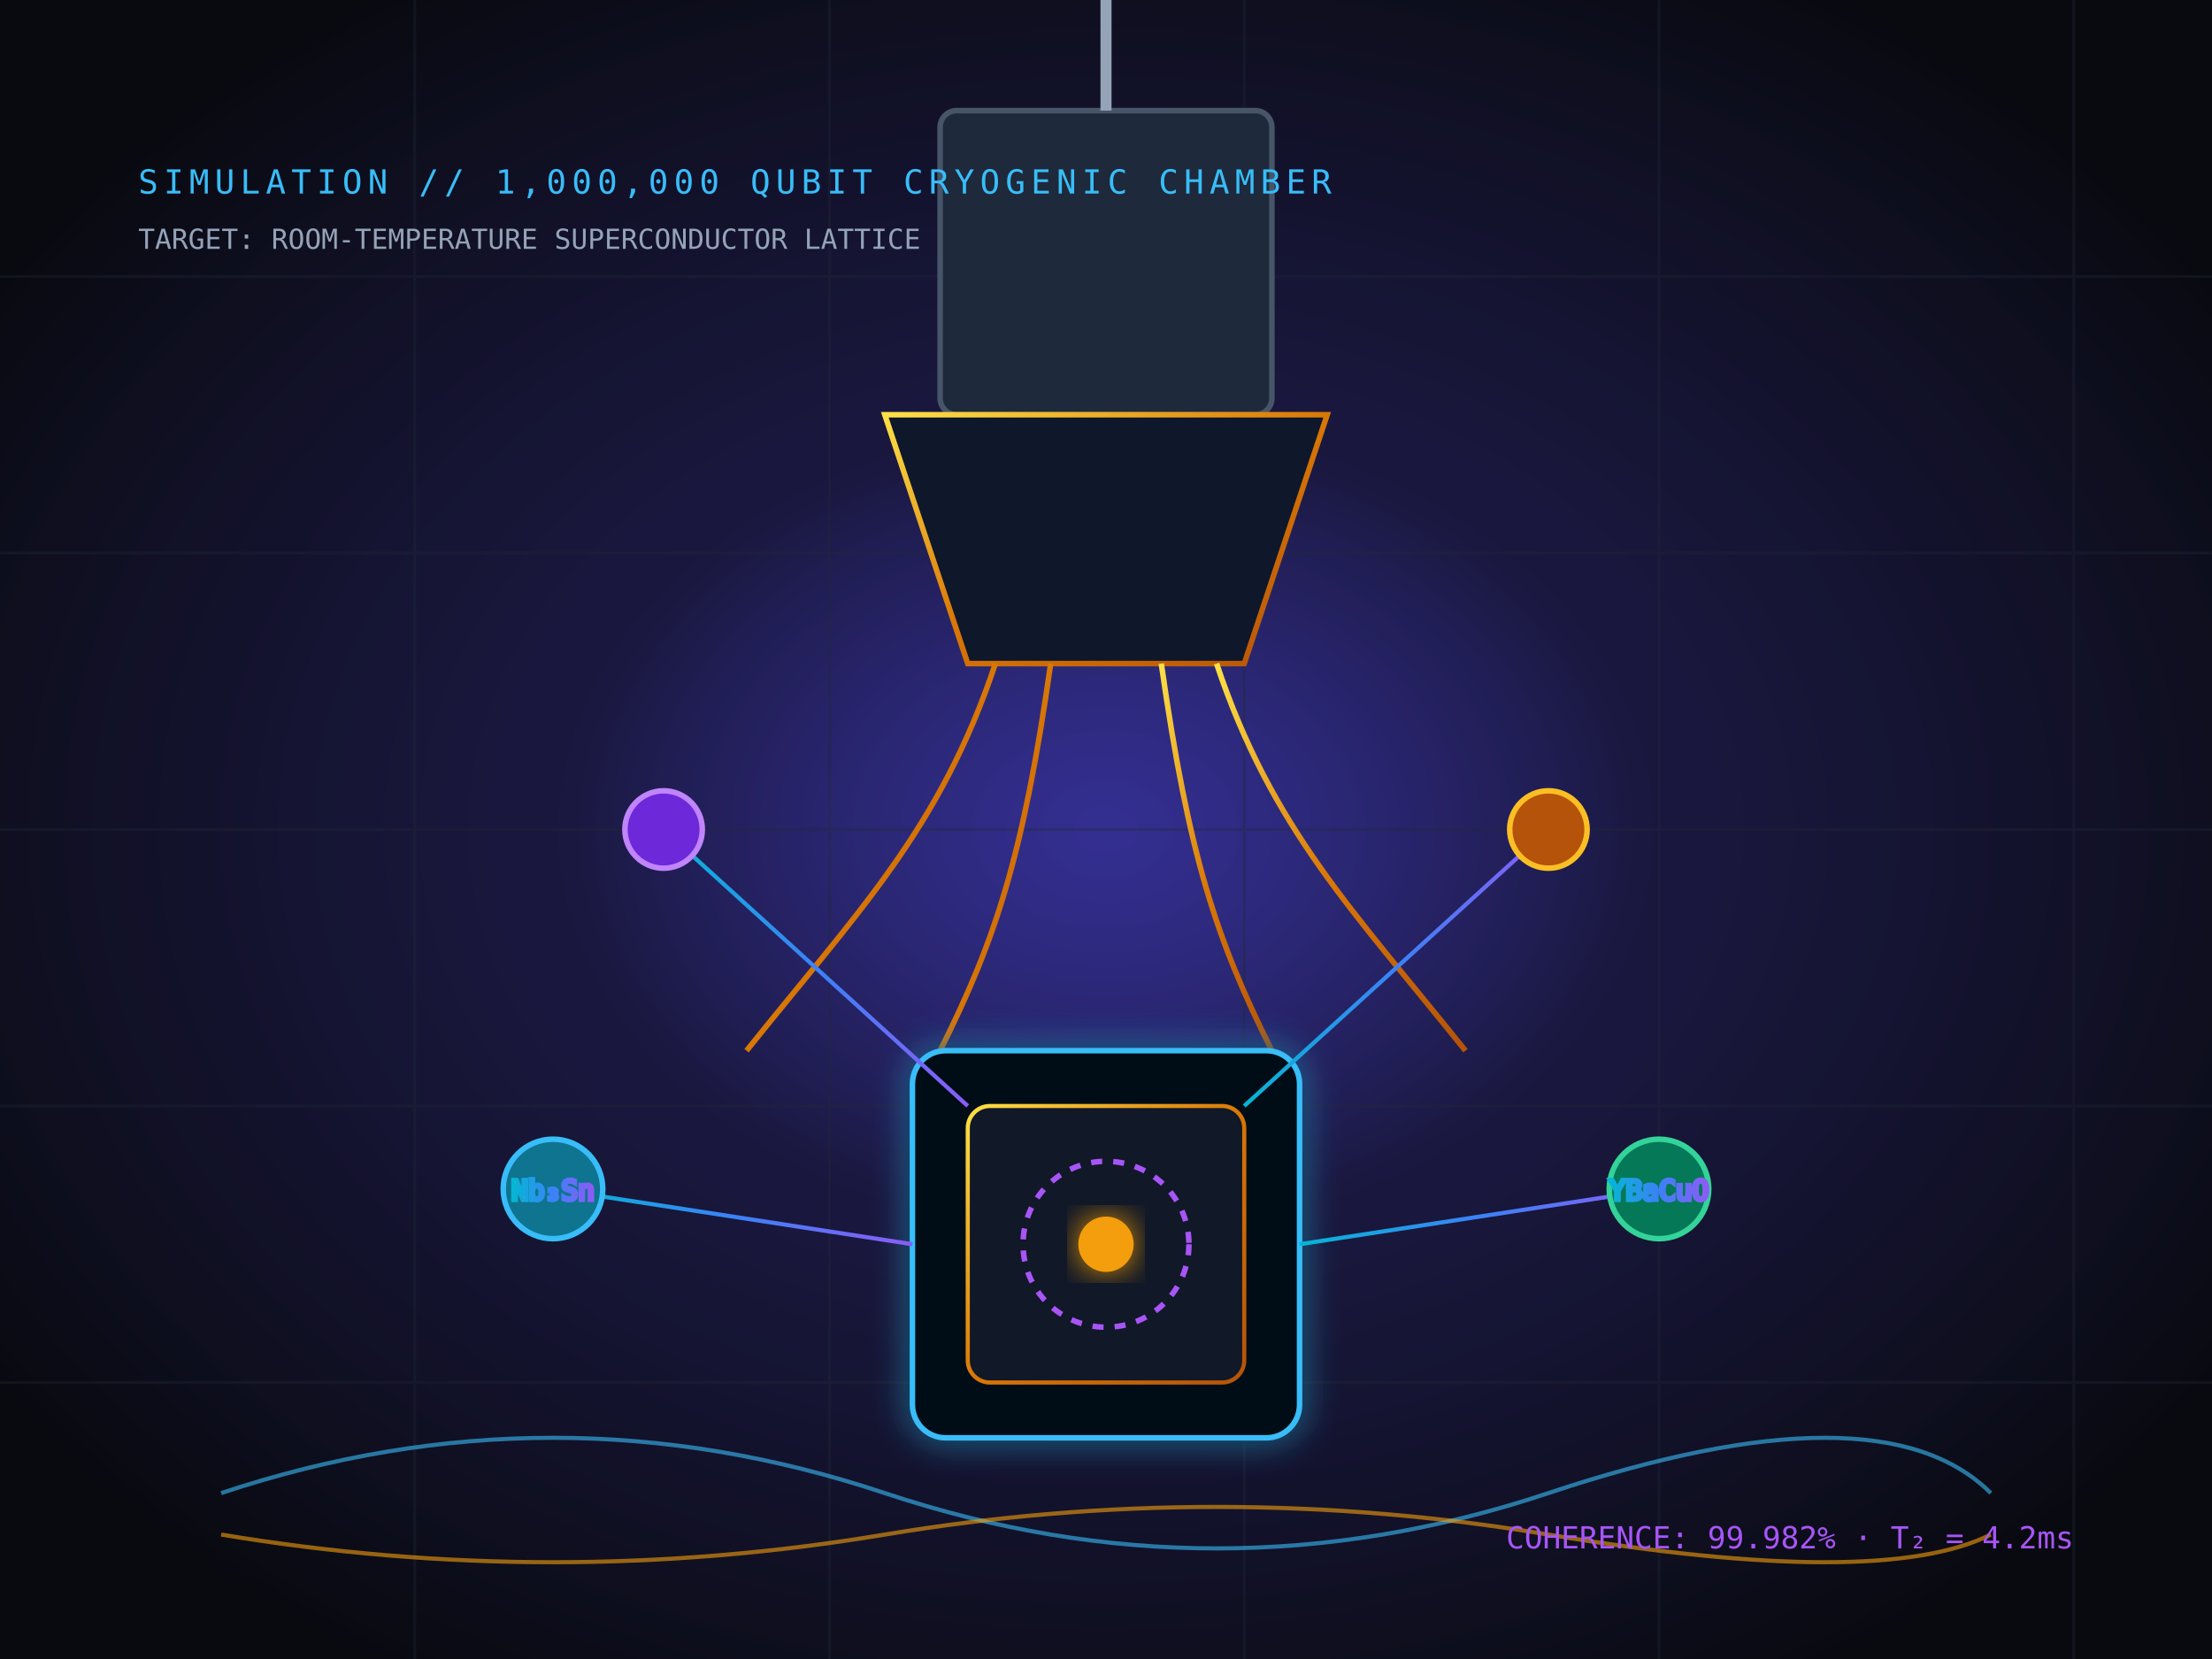
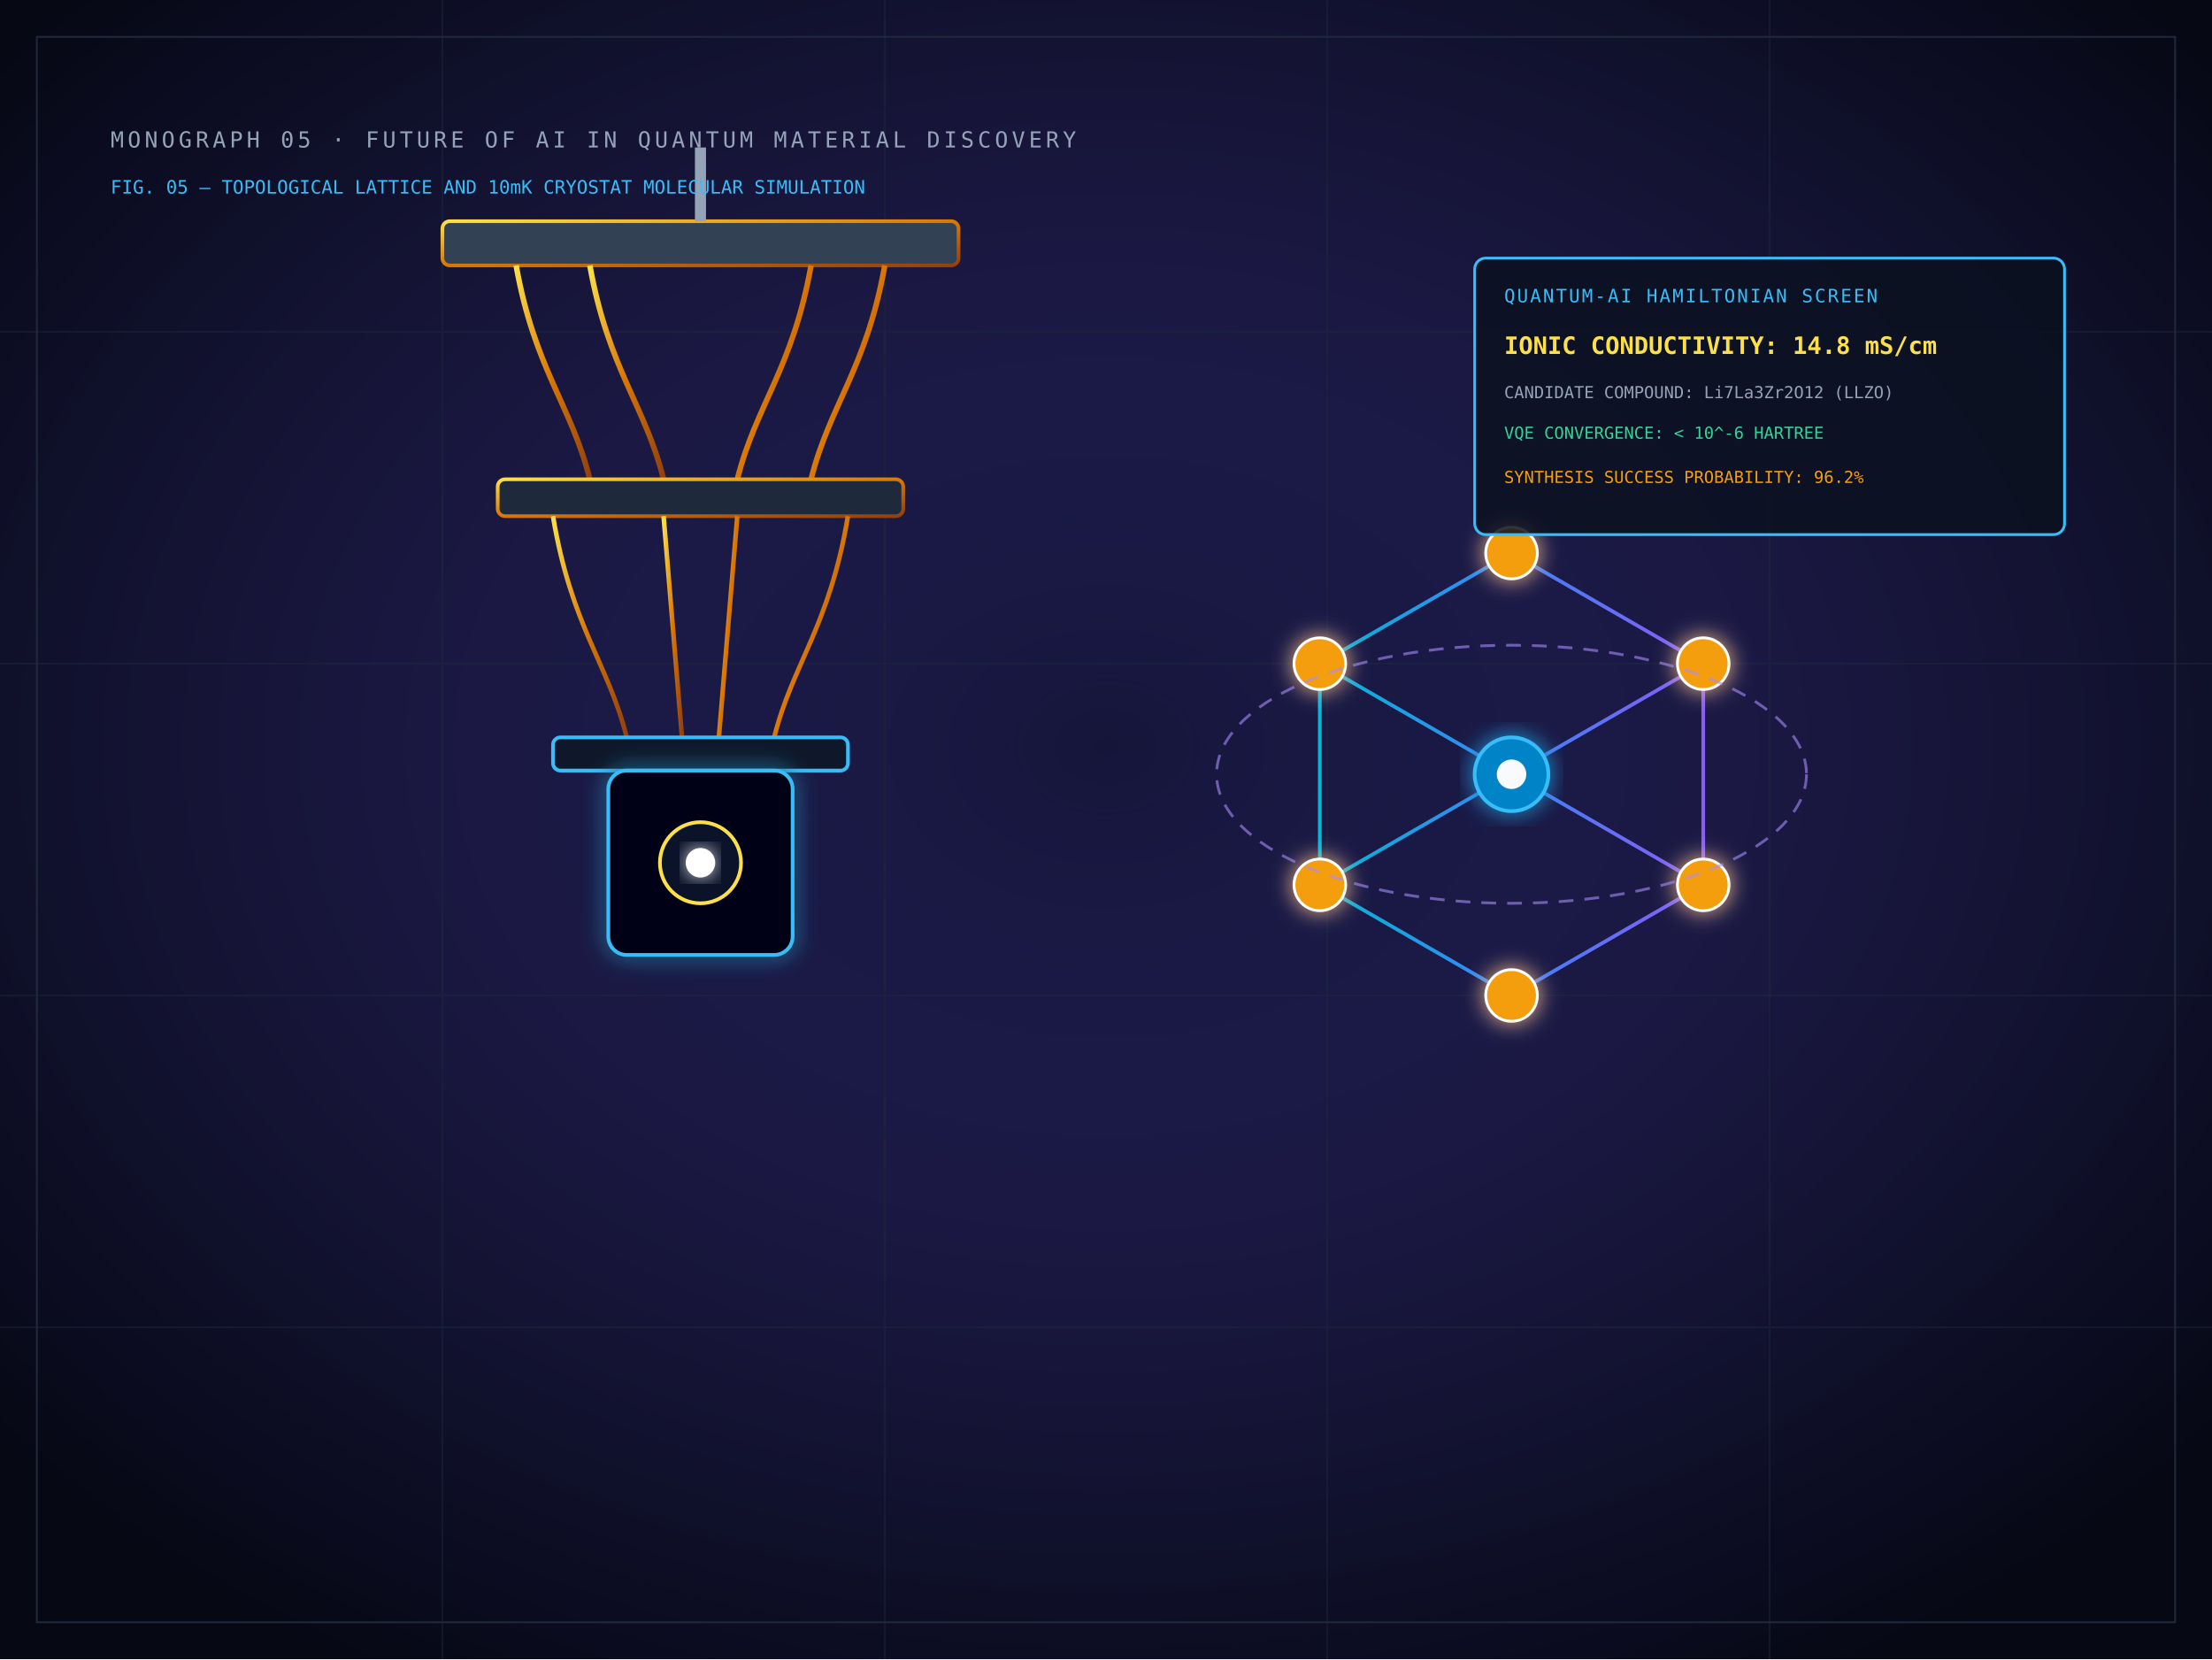
- <svg xmlns="http://www.w3.org/2000/svg" viewBox="0 0 800 600" width="800" height="600" preserveAspectRatio="xMidYMid slice">
+ <svg xmlns="http://www.w3.org/2000/svg" viewBox="0 0 1200 900" width="1200" height="900" preserveAspectRatio="xMidYMid slice">
  <defs>
-     <radialGradient id="qGlow" cx="50%" cy="50%" r="60%">
-       <stop offset="0%" stop-color="#4F46E5" stop-opacity="0.6" />
-       <stop offset="40%" stop-color="#1E1B4B" stop-opacity="0.8" />
-       <stop offset="100%" stop-color="#090A10" stop-opacity="1" />
+     <radialGradient id="qAtmosphere" cx="50%" cy="45%" r="65%">
+       <stop offset="0%" stop-color="#312E81" stop-opacity="0.35" />
+       <stop offset="45%" stop-color="#1E1B4B" stop-opacity="0.85" />
+       <stop offset="100%" stop-color="#060814" stop-opacity="1" />
    </radialGradient>
-     <linearGradient id="goldBeam" x1="0%" y1="0%" x2="100%" y2="100%">
+     <linearGradient id="goldChandelier" x1="0%" y1="0%" x2="100%" y2="100%">
      <stop offset="0%" stop-color="#FDE047" />
      <stop offset="50%" stop-color="#D97706" />
-       <stop offset="100%" stop-color="#B45309" />
+       <stop offset="100%" stop-color="#92400E" />
    </linearGradient>
-     <linearGradient id="cyanLattice" x1="0%" y1="0%" x2="100%" y2="0%">
+     <linearGradient id="crystalLattice" x1="0%" y1="0%" x2="100%" y2="0%">
      <stop offset="0%" stop-color="#06B6D4" />
      <stop offset="50%" stop-color="#3B82F6" />
      <stop offset="100%" stop-color="#8B5CF6" />
    </linearGradient>
    <filter id="qBloom" x="-20%" y="-20%" width="140%" height="140%">
      <feGaussianBlur stdDeviation="6" result="blur" />
      <feMerge>
        <feMergeNode in="blur" />
        <feMergeNode in="SourceGraphic" />
      </feMerge>
    </filter>
  </defs>
-   <rect width="800" height="600" fill="#0A0C14" />
-   <rect width="800" height="600" fill="url(#qGlow)" />
-   <g stroke="#1F2937" stroke-width="1" opacity="0.35">
-     <line x1="0" y1="100" x2="800" y2="100" />
-     <line x1="0" y1="200" x2="800" y2="200" />
-     <line x1="0" y1="300" x2="800" y2="300" />
-     <line x1="0" y1="400" x2="800" y2="400" />
-     <line x1="0" y1="500" x2="800" y2="500" />
-     <line x1="150" y1="0" x2="150" y2="600" />
-     <line x1="300" y1="0" x2="300" y2="600" />
-     <line x1="450" y1="0" x2="450" y2="600" />
-     <line x1="600" y1="0" x2="600" y2="600" />
-     <line x1="750" y1="0" x2="750" y2="600" />
+   <rect width="1200" height="900" fill="#060814" />
+   <rect width="1200" height="900" fill="url(#qAtmosphere)" />
+   <g stroke="#1E293B" stroke-width="1" opacity="0.45">
+     <line x1="0" y1="180" x2="1200" y2="180" />
+     <line x1="0" y1="360" x2="1200" y2="360" />
+     <line x1="0" y1="540" x2="1200" y2="540" />
+     <line x1="0" y1="720" x2="1200" y2="720" />
+     <line x1="240" y1="0" x2="240" y2="900" />
+     <line x1="480" y1="0" x2="480" y2="900" />
+     <line x1="720" y1="0" x2="720" y2="900" />
+     <line x1="960" y1="0" x2="960" y2="900" />
  </g>
-   <rect x="340" y="40" width="120" height="110" rx="6" fill="#1E293B" stroke="#475569" stroke-width="2" />
-   <line x1="400" y1="0" x2="400" y2="40" stroke="#94A3B8" stroke-width="4" />
-   <path d="M 320 150 L 480 150 L 450 240 L 350 240 Z" fill="#0F172A" stroke="url(#goldBeam)" stroke-width="2" />
-   <g stroke="url(#goldBeam)" stroke-width="2" fill="none">
-     <path d="M 360 240 C 340 300, 310 330, 270 380" />
-     <path d="M 380 240 C 370 310, 360 340, 340 380" />
-     <path d="M 420 240 C 430 310, 440 340, 460 380" />
-     <path d="M 440 240 C 460 300, 490 330, 530 380" />
+   <g transform="translate(380, 80)">
+     <rect x="-140" y="40" width="280" height="24" rx="4" fill="#334155" stroke="url(#goldChandelier)" stroke-width="2" />
+     <line x1="0" y1="0" x2="0" y2="40" stroke="#94A3B8" stroke-width="6" />
+     <g stroke="url(#goldChandelier)" stroke-width="3" fill="none">
+       <path d="M -100 64 C -90 120, -70 140, -60 180" />
+       <path d="M -60 64 C -50 120, -30 140, -20 180" />
+       <path d="M 60 64 C 50 120, 30 140, 20 180" />
+       <path d="M 100 64 C 90 120, 70 140, 60 180" />
+     </g>
+     <rect x="-110" y="180" width="220" height="20" rx="4" fill="#1E293B" stroke="url(#goldChandelier)" stroke-width="2" />
+     <g stroke="url(#goldChandelier)" stroke-width="2.5" fill="none">
+       <path d="M -80 200 C -70 260, -50 280, -40 320" />
+       <path d="M 80 200 C 70 260, 50 280, 40 320" />
+       <path d="M -20 200 L -10 320" />
+       <path d="M 20 200 L 10 320" />
+     </g>
+     <rect x="-80" y="320" width="160" height="18" rx="4" fill="#0F172A" stroke="#38BDF8" stroke-width="2" />
+     <rect x="-50" y="338" width="100" height="100" rx="10" fill="#020617" stroke="#38BDF8" stroke-width="2" filter="url(#qBloom)" />
+     <circle cx="0" cy="388" r="22" fill="#0B132B" stroke="#FDE047" stroke-width="2" />
+     <circle cx="0" cy="388" r="8" fill="#FFFFFF" filter="url(#qBloom)" />
  </g>
-   <rect x="330" y="380" width="140" height="140" rx="12" fill="#030712" stroke="#38BDF8" stroke-width="2" filter="url(#qBloom)" />
-   <rect x="350" y="400" width="100" height="100" rx="8" fill="#111827" stroke="url(#goldBeam)" stroke-width="1.5" />
-   <circle cx="400" cy="450" r="30" fill="none" stroke="#A855F7" stroke-width="2" stroke-dasharray="4 4" />
-   <circle cx="400" cy="450" r="10" fill="#F59E0B" filter="url(#qBloom)" />
-   <g stroke="url(#cyanLattice)" stroke-width="1.5">
-     <line x1="330" y1="450" x2="200" y2="430" />
-     <circle cx="200" cy="430" r="18" fill="#0E7490" stroke="#38BDF8" stroke-width="2" />
-     <text x="200" y="434" font-family="monospace" font-size="10" fill="#E0F2FE" text-anchor="middle">Nb₃Sn</text>
-     <line x1="350" y1="400" x2="240" y2="300" />
-     <circle cx="240" cy="300" r="14" fill="#6D28D9" stroke="#C084FC" stroke-width="2" />
-     <line x1="470" y1="450" x2="600" y2="430" />
-     <circle cx="600" cy="430" r="18" fill="#047857" stroke="#34D399" stroke-width="2" />
-     <text x="600" y="434" font-family="monospace" font-size="10" fill="#ECFDF5" text-anchor="middle">YBaCuO</text>
-     <line x1="450" y1="400" x2="560" y2="300" />
-     <circle cx="560" cy="300" r="14" fill="#B45309" stroke="#FBBF24" stroke-width="2" />
+   <g transform="translate(820, 420)">
+     <g stroke="url(#crystalLattice)" stroke-width="2" fill="none">
+       <polygon points="0,-120 104,-60 104,60 0,120 -104,60 -104,-60" />
+       <line x1="0" y1="-120" x2="0" y2="120" />
+       <line x1="-104" y1="-60" x2="104" y2="60" />
+       <line x1="-104" y1="60" x2="104" y2="-60" />
+     </g>
+     <g filter="url(#qBloom)">
+       <circle cx="0" cy="-120" r="14" fill="#F59E0B" stroke="#FFFFFF" stroke-width="1.5" />
+       <circle cx="104" cy="-60" r="14" fill="#F59E0B" stroke="#FFFFFF" stroke-width="1.5" />
+       <circle cx="104" cy="60" r="14" fill="#F59E0B" stroke="#FFFFFF" stroke-width="1.5" />
+       <circle cx="0" cy="120" r="14" fill="#F59E0B" stroke="#FFFFFF" stroke-width="1.5" />
+       <circle cx="-104" cy="60" r="14" fill="#F59E0B" stroke="#FFFFFF" stroke-width="1.5" />
+       <circle cx="-104" cy="-60" r="14" fill="#F59E0B" stroke="#FFFFFF" stroke-width="1.5" />
+     </g>
+     <circle cx="0" cy="0" r="20" fill="#0284C7" stroke="#38BDF8" stroke-width="2" filter="url(#qBloom)" />
+     <circle cx="0" cy="0" r="8" fill="#F8FAFC" />
+     <ellipse cx="0" cy="0" rx="160" ry="70" fill="none" stroke="#A78BFA" stroke-width="1.5" stroke-dasharray="8 6" opacity="0.6" />
  </g>
-   <path d="M 80 540 Q 200 500, 320 540 T 560 540 T 720 540" fill="none" stroke="#38BDF8" stroke-width="1.5" opacity="0.6" />
-   <path d="M 80 555 Q 200 575, 320 555 T 560 555 T 720 555" fill="none" stroke="#F59E0B" stroke-width="1.5" opacity="0.6" />
-   <text x="50" y="70" font-family="monospace" font-size="12" fill="#38BDF8" letter-spacing="2">SIMULATION // 1,000,000 QUBIT CRYOGENIC CHAMBER</text>
-   <text x="50" y="90" font-family="monospace" font-size="10" fill="#94A3B8">TARGET: ROOM-TEMPERATURE SUPERCONDUCTOR LATTICE</text>
-   <text x="750" y="560" font-family="monospace" font-size="11" fill="#A855F7" text-anchor="end">COHERENCE: 99.982% · T₂ = 4.2ms</text>
+   <g transform="translate(800, 140)">
+     <rect width="320" height="150" rx="6" fill="#0B1120" fill-opacity="0.85" stroke="#38BDF8" stroke-width="1.5" />
+     <text x="16" y="24" fill="#38BDF8" font-family="monospace" font-size="10" letter-spacing="1">QUANTUM-AI HAMILTONIAN SCREEN</text>
+     <text x="16" y="52" fill="#FDE047" font-family="monospace" font-size="13" font-weight="bold">IONIC CONDUCTIVITY: 14.8 mS/cm</text>
+     <text x="16" y="76" fill="#94A3B8" font-family="monospace" font-size="9">CANDIDATE COMPOUND: Li7La3Zr2O12 (LLZO)</text>
+     <text x="16" y="98" fill="#34D399" font-family="monospace" font-size="9">VQE CONVERGENCE: &lt; 10^-6 HARTREE</text>
+     <text x="16" y="122" fill="#F59E0B" font-family="monospace" font-size="9">SYNTHESIS SUCCESS PROBABILITY: 96.2%</text>
+   </g>
+   <text x="60" y="80" fill="#94A3B8" font-family="monospace" font-size="12" letter-spacing="2">MONOGRAPH 05 · FUTURE OF AI IN QUANTUM MATERIAL DISCOVERY</text>
+   <text x="60" y="105" fill="#38BDF8" font-family="monospace" font-size="10">FIG. 05 — TOPOLOGICAL LATTICE AND 10mK CRYOSTAT MOLECULAR SIMULATION</text>
+   <rect x="20" y="20" width="1160" height="860" fill="none" stroke="#1E293B" stroke-width="1" />
</svg>
